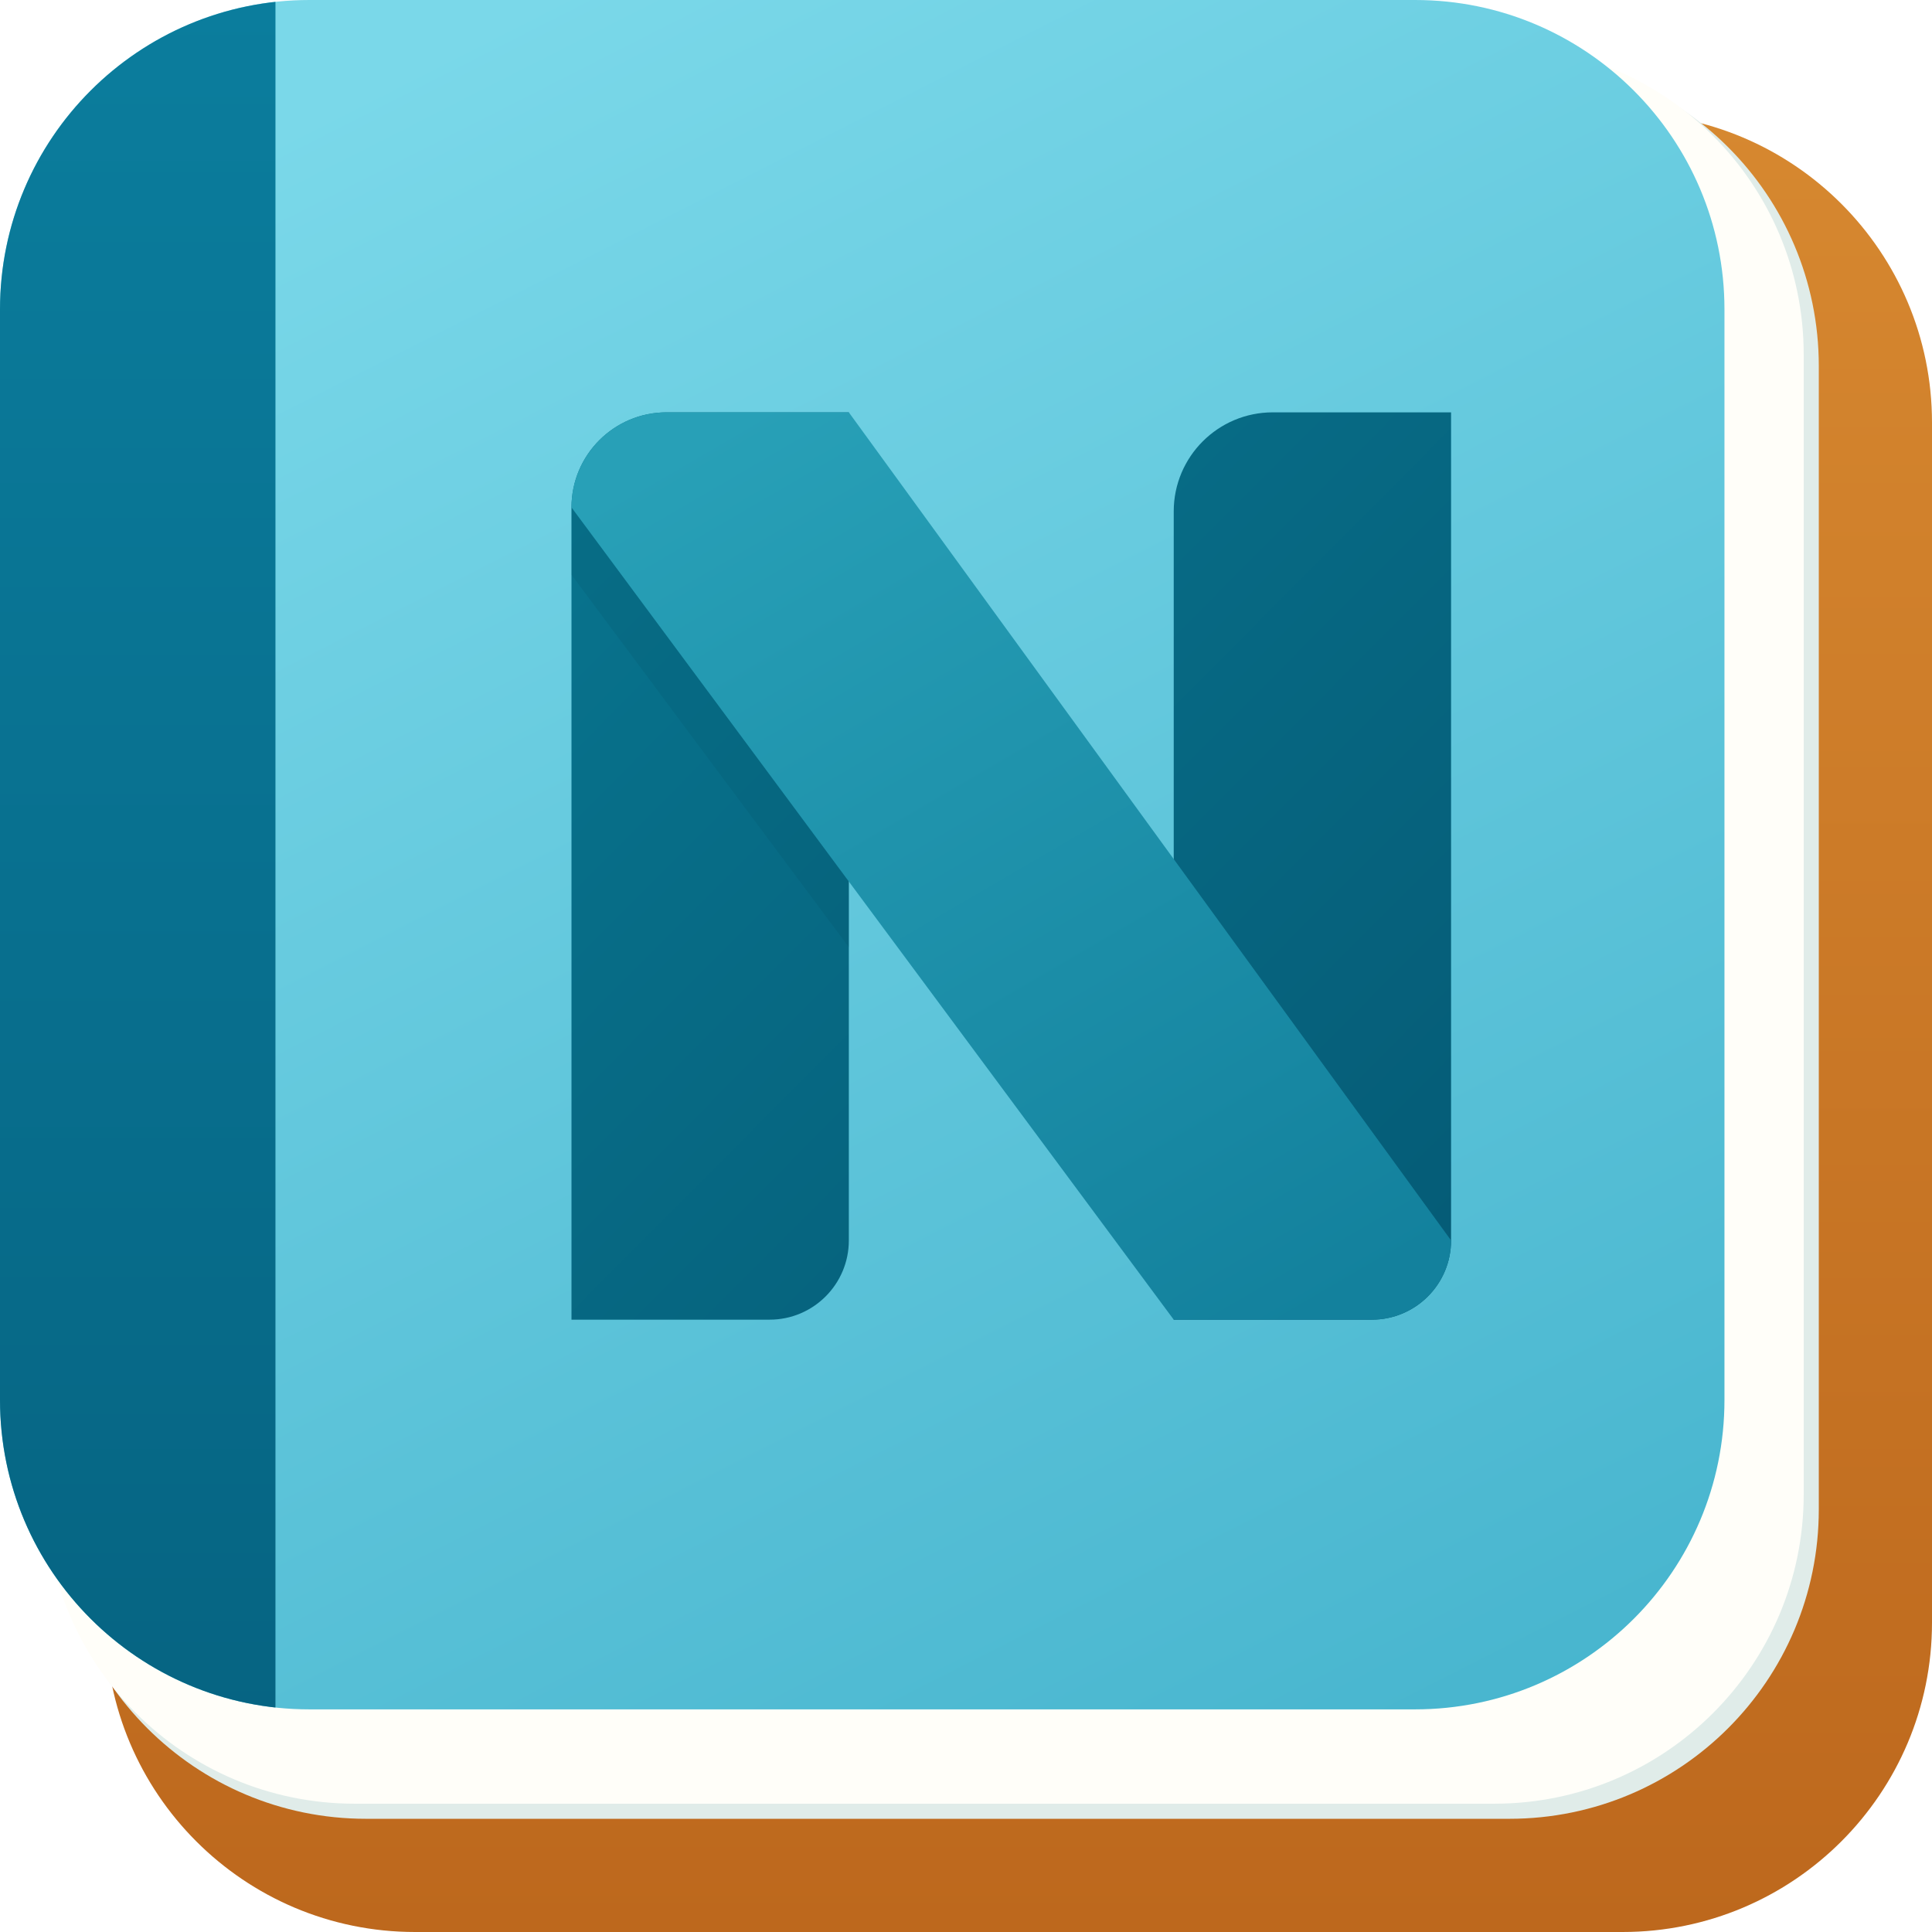
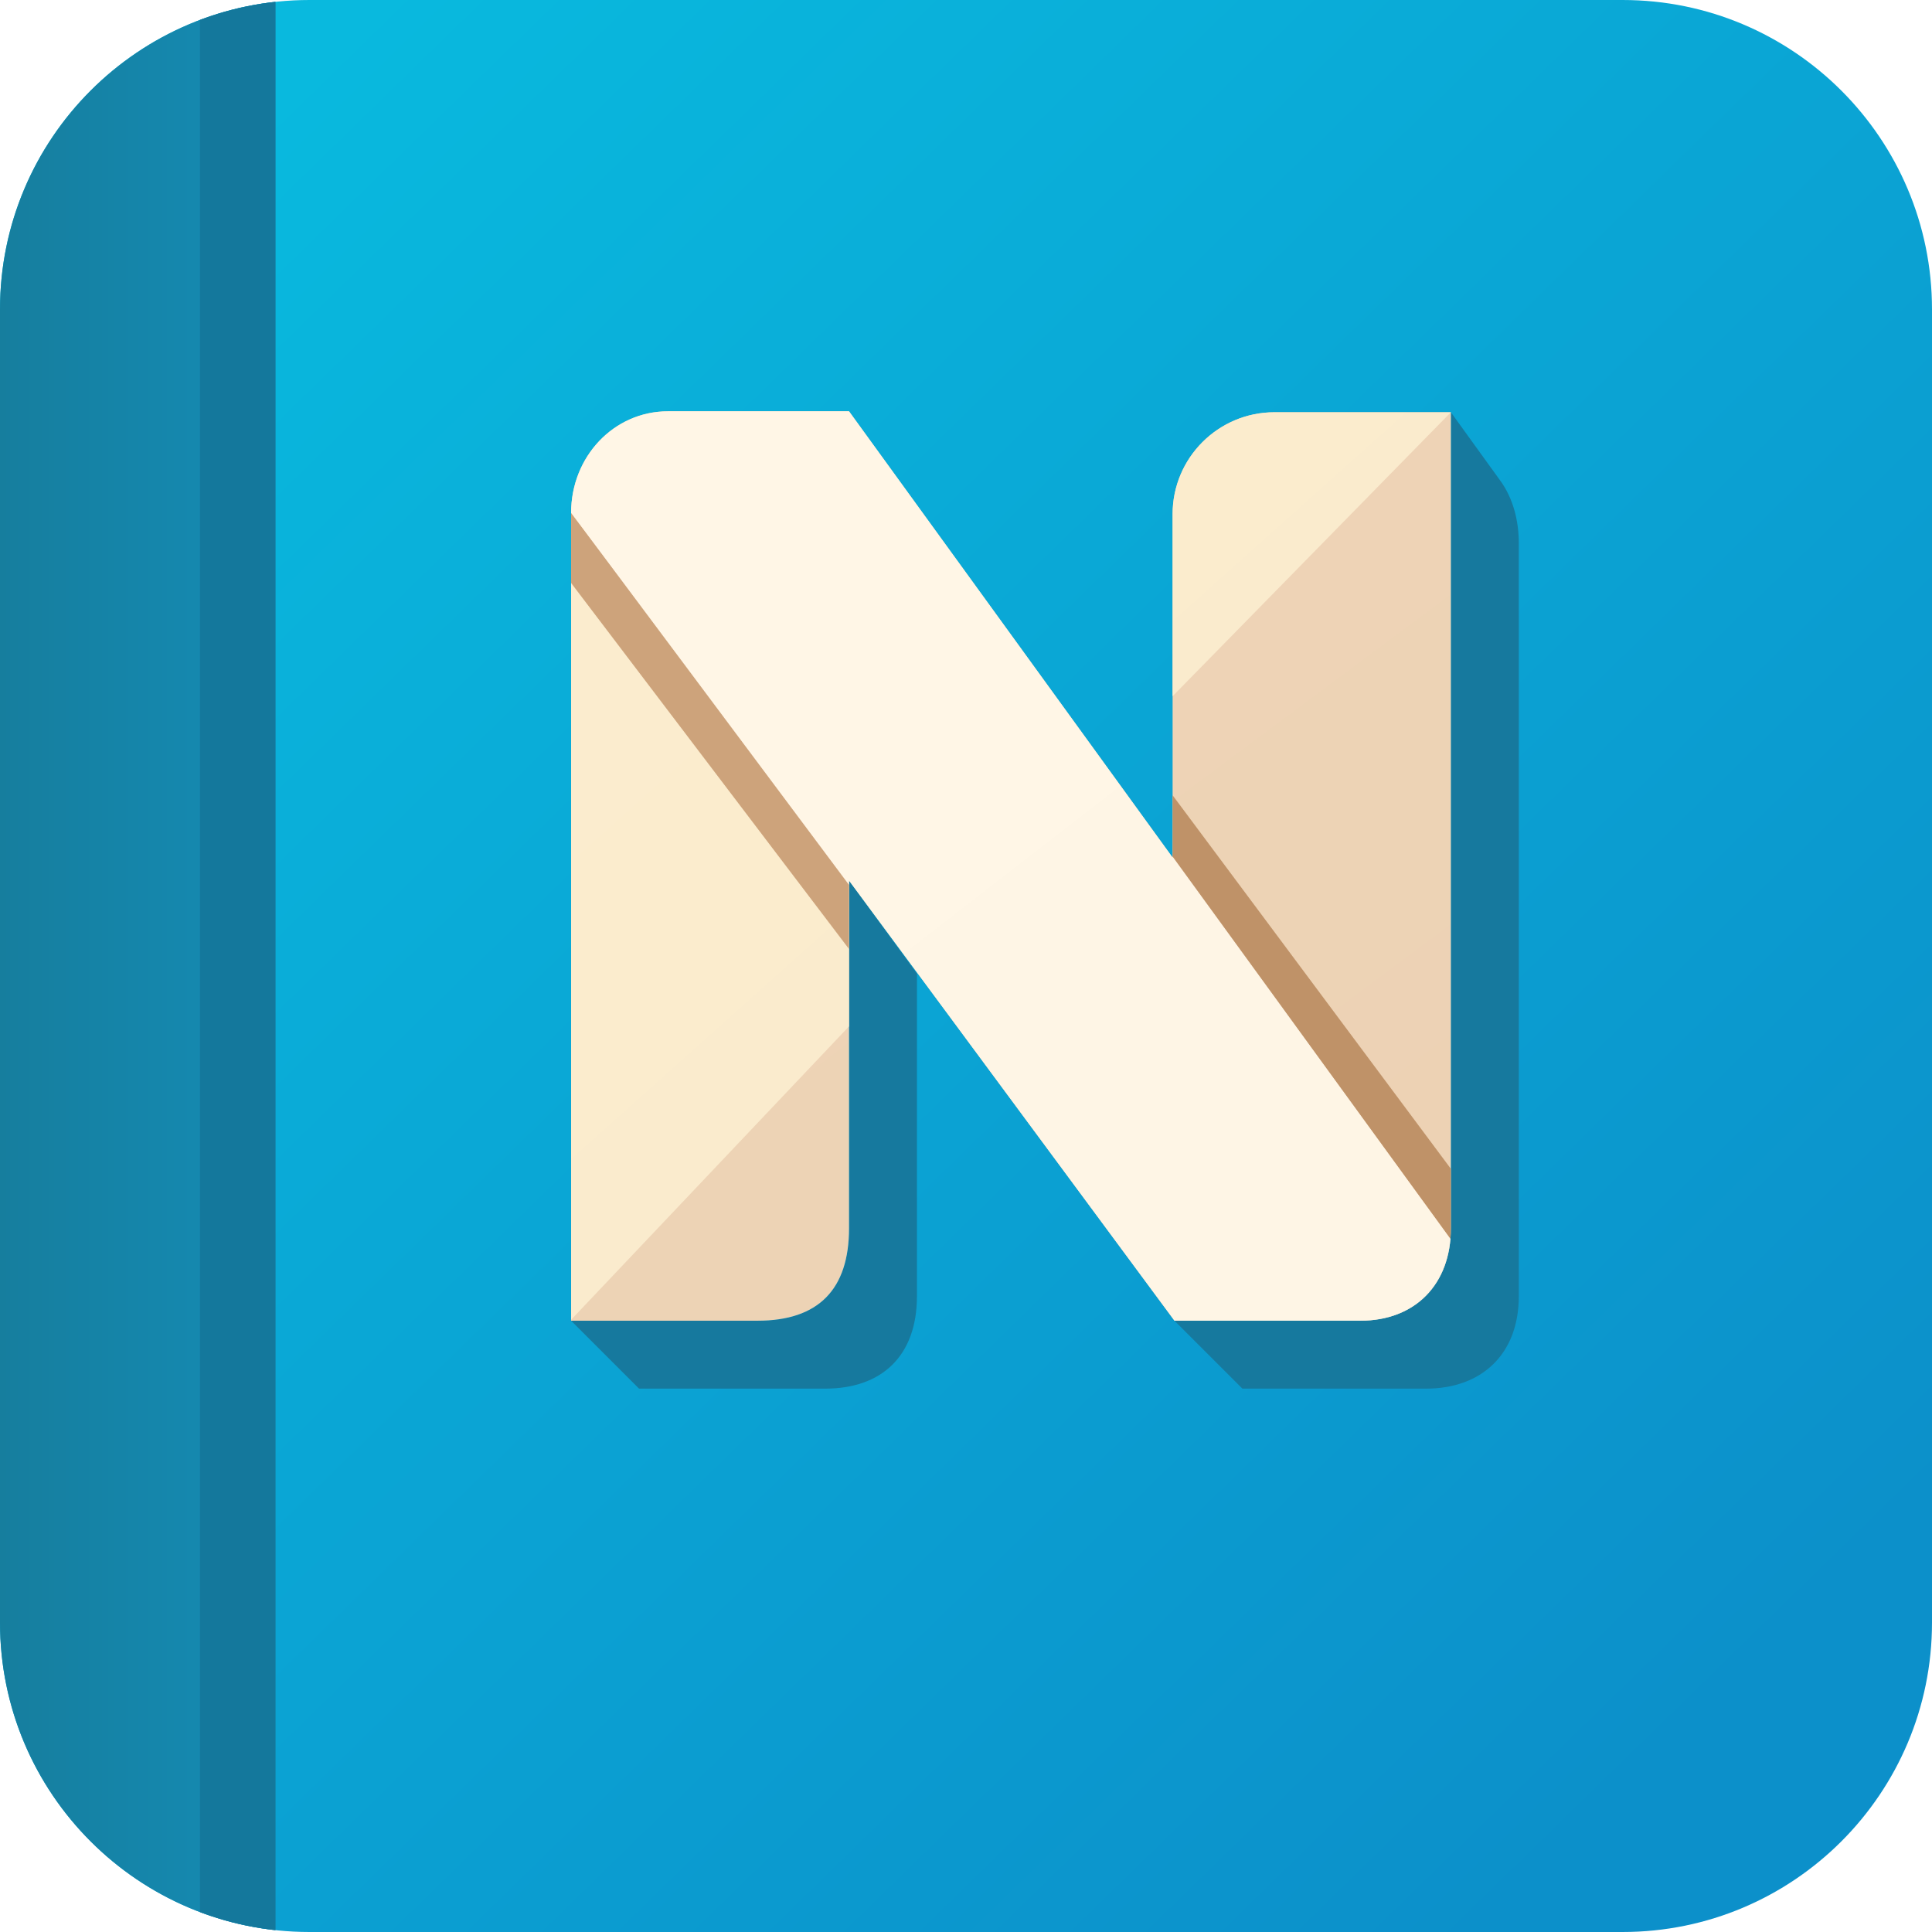
- <svg xmlns="http://www.w3.org/2000/svg" width="1024" height="1024" viewBox="0 0 1024 1024" fill="none">
+ <svg xmlns="http://www.w3.org/2000/svg" xmlns:xlink="http://www.w3.org/1999/xlink" width="1024" height="1024" viewBox="0 0 1024 1024" fill="none">
  <defs>
-     <linearGradient id="cover" x1="280" y1="0" x2="800" y2="1024" gradientUnits="userSpaceOnUse">
-       <stop stop-color="#7AD8E9" />
-       <stop offset="1" stop-color="#43B2CC" />
+     <linearGradient id="cover" x1="145" y1="50" x2="945" y2="870" gradientUnits="userSpaceOnUse">
+       <stop stop-color="#09B9DE" />
+       <stop offset="1" stop-color="#0C90CA" />
    </linearGradient>
-     <linearGradient id="spine" x1="88" y1="0" x2="88" y2="1024" gradientUnits="userSpaceOnUse">
-       <stop stop-color="#0B7D9D" />
-       <stop offset="1" stop-color="#05617F" />
+     <linearGradient id="spine" x1="0" y1="512" x2="146" y2="512" gradientUnits="userSpaceOnUse">
+       <stop stop-color="#167E9E" />
+       <stop offset="1" stop-color="#148CB5" />
    </linearGradient>
-     <linearGradient id="back" x1="512" y1="0" x2="512" y2="1024" gradientUnits="userSpaceOnUse">
-       <stop stop-color="#D88A31" />
-       <stop offset="1" stop-color="#BD681D" />
+     <linearGradient id="ivory" x1="352" y1="218" x2="726" y2="700" gradientUnits="userSpaceOnUse">
+       <stop stop-color="#FFF6E6" />
+       <stop offset="1" stop-color="#FEF5E5" />
    </linearGradient>
-     <linearGradient id="N-side" x1="300" y1="282" x2="740" y2="720" gradientUnits="userSpaceOnUse">
-       <stop stop-color="#08748E" />
-       <stop offset="1" stop-color="#055B76" />
+     <linearGradient id="fold" x1="400" y1="240" x2="735" y2="690" gradientUnits="userSpaceOnUse">
+       <stop stop-color="#EED4B7" />
+       <stop offset="1" stop-color="#EDD2B4" />
    </linearGradient>
-     <linearGradient id="N-fold" x1="376" y1="278" x2="648" y2="744" gradientUnits="userSpaceOnUse">
-       <stop stop-color="#28A0B7" />
-       <stop offset="1" stop-color="#13819D" />
+     <linearGradient id="paper" x1="302" y1="300" x2="615" y2="650" gradientUnits="userSpaceOnUse">
+       <stop stop-color="#FBECCE" />
+       <stop offset="1" stop-color="#FAEBCC" />
    </linearGradient>
-     <clipPath id="front-cover-clip">
-       <rect width="914" height="906" rx="164" />
+     <path id="n" d="M354 218H450L621.5 454.5V272.5C621.5 242.7 645.7 218.5 675.5 218.5H769V651C769 680.8 750 700 721 700H622.5L450 466.7V651C450 683.5 433.7 700 401.5 700H302.7V271.8C302.7 242.1 325.3 218 354 218Z" />
+     <clipPath id="icon-clip">
+       <rect width="1024" height="1024" rx="164" />
+     </clipPath>
+     <clipPath id="n-clip">
+       <use xlink:href="#n" />
    </clipPath>
  </defs>
-   <rect id="back-cover" x="56" y="60" width="968" height="964" rx="164" fill="url(#back)" />
-   <g id="pages">
-     <rect x="30" y="30" width="934" height="934" rx="164" fill="#E0ECE9" />
-     <rect x="24" y="24" width="932" height="932" rx="164" fill="#FFFEF9" />
-   </g>
-   <rect id="front-cover" width="914" height="906" rx="164" fill="url(#cover)" />
-   <rect id="book-spine" width="146" height="906" fill="url(#spine)" clip-path="url(#front-cover-clip)" />
-   <g id="notora-monogram" transform="translate(-1.6 -73.35) scale(1.05)">
-     <path id="N-left-fold" d="M290 736V326C290 299.49 311.49 278 338 278H430V696C430 718.09 412.09 736 390 736H290Z" fill="url(#N-side)" />
-     <path id="N-right-fold" d="M594 328C594 300.39 616.39 278 644 278H734V696C734 718.09 716.09 736 694 736H594V328Z" fill="url(#N-side)" />
-     <path id="N-diagonal-fold" d="M338 278H430L734 696C734 718.09 716.09 736 694 736H594L290 326C290 299.49 311.49 278 338 278Z" fill="url(#N-fold)" />
-     <path id="N-fold-depth" d="M290 326L430 515V548L290 360Z" fill="#044A63" fill-opacity=".15" />
+   <g clip-path="url(#icon-clip)">
+     <rect width="1024" height="1024" fill="url(#cover)" />
+     <path d="M0 0H146V1024H0Z" fill="url(#spine)" />
+     <path d="M106 0H146V1024H106Z" fill="#14789C" />
+     <path d="M769 218.5L795 254.5C802 264 805 276 805 288V687C805 718 785 736 756 736H658.5L622.5 700H721C750 700 769 680.8 769 651Z M450 466.7L486 516V687C486 719 467 736 437.5 736H338.7L302.7 700H401.5C433.7 700 450 683.5 450 651Z" fill="#16799E" opacity="1" />
+     <use xlink:href="#n" fill="url(#fold)" />
+     <g clip-path="url(#n-clip)">
+       <path d="M302.7 271.8L450 466.7V544L302.7 699.5Z" fill="url(#paper)" />
+       <path d="M621.5 218.5H769L621.5 369Z" fill="url(#paper)" />
+       <path d="M302.7 271.8L450 466.7V503L302.7 309Z" fill="#CDA37B" />
+       <path d="M621.5 421.5L769 619.5V657L621.5 454.5Z" fill="#BF9268" />
+       <path d="M302.7 271.8V218H450L769 657V700H622.5Z" fill="url(#ivory)" />
+     </g>
  </g>
</svg>
